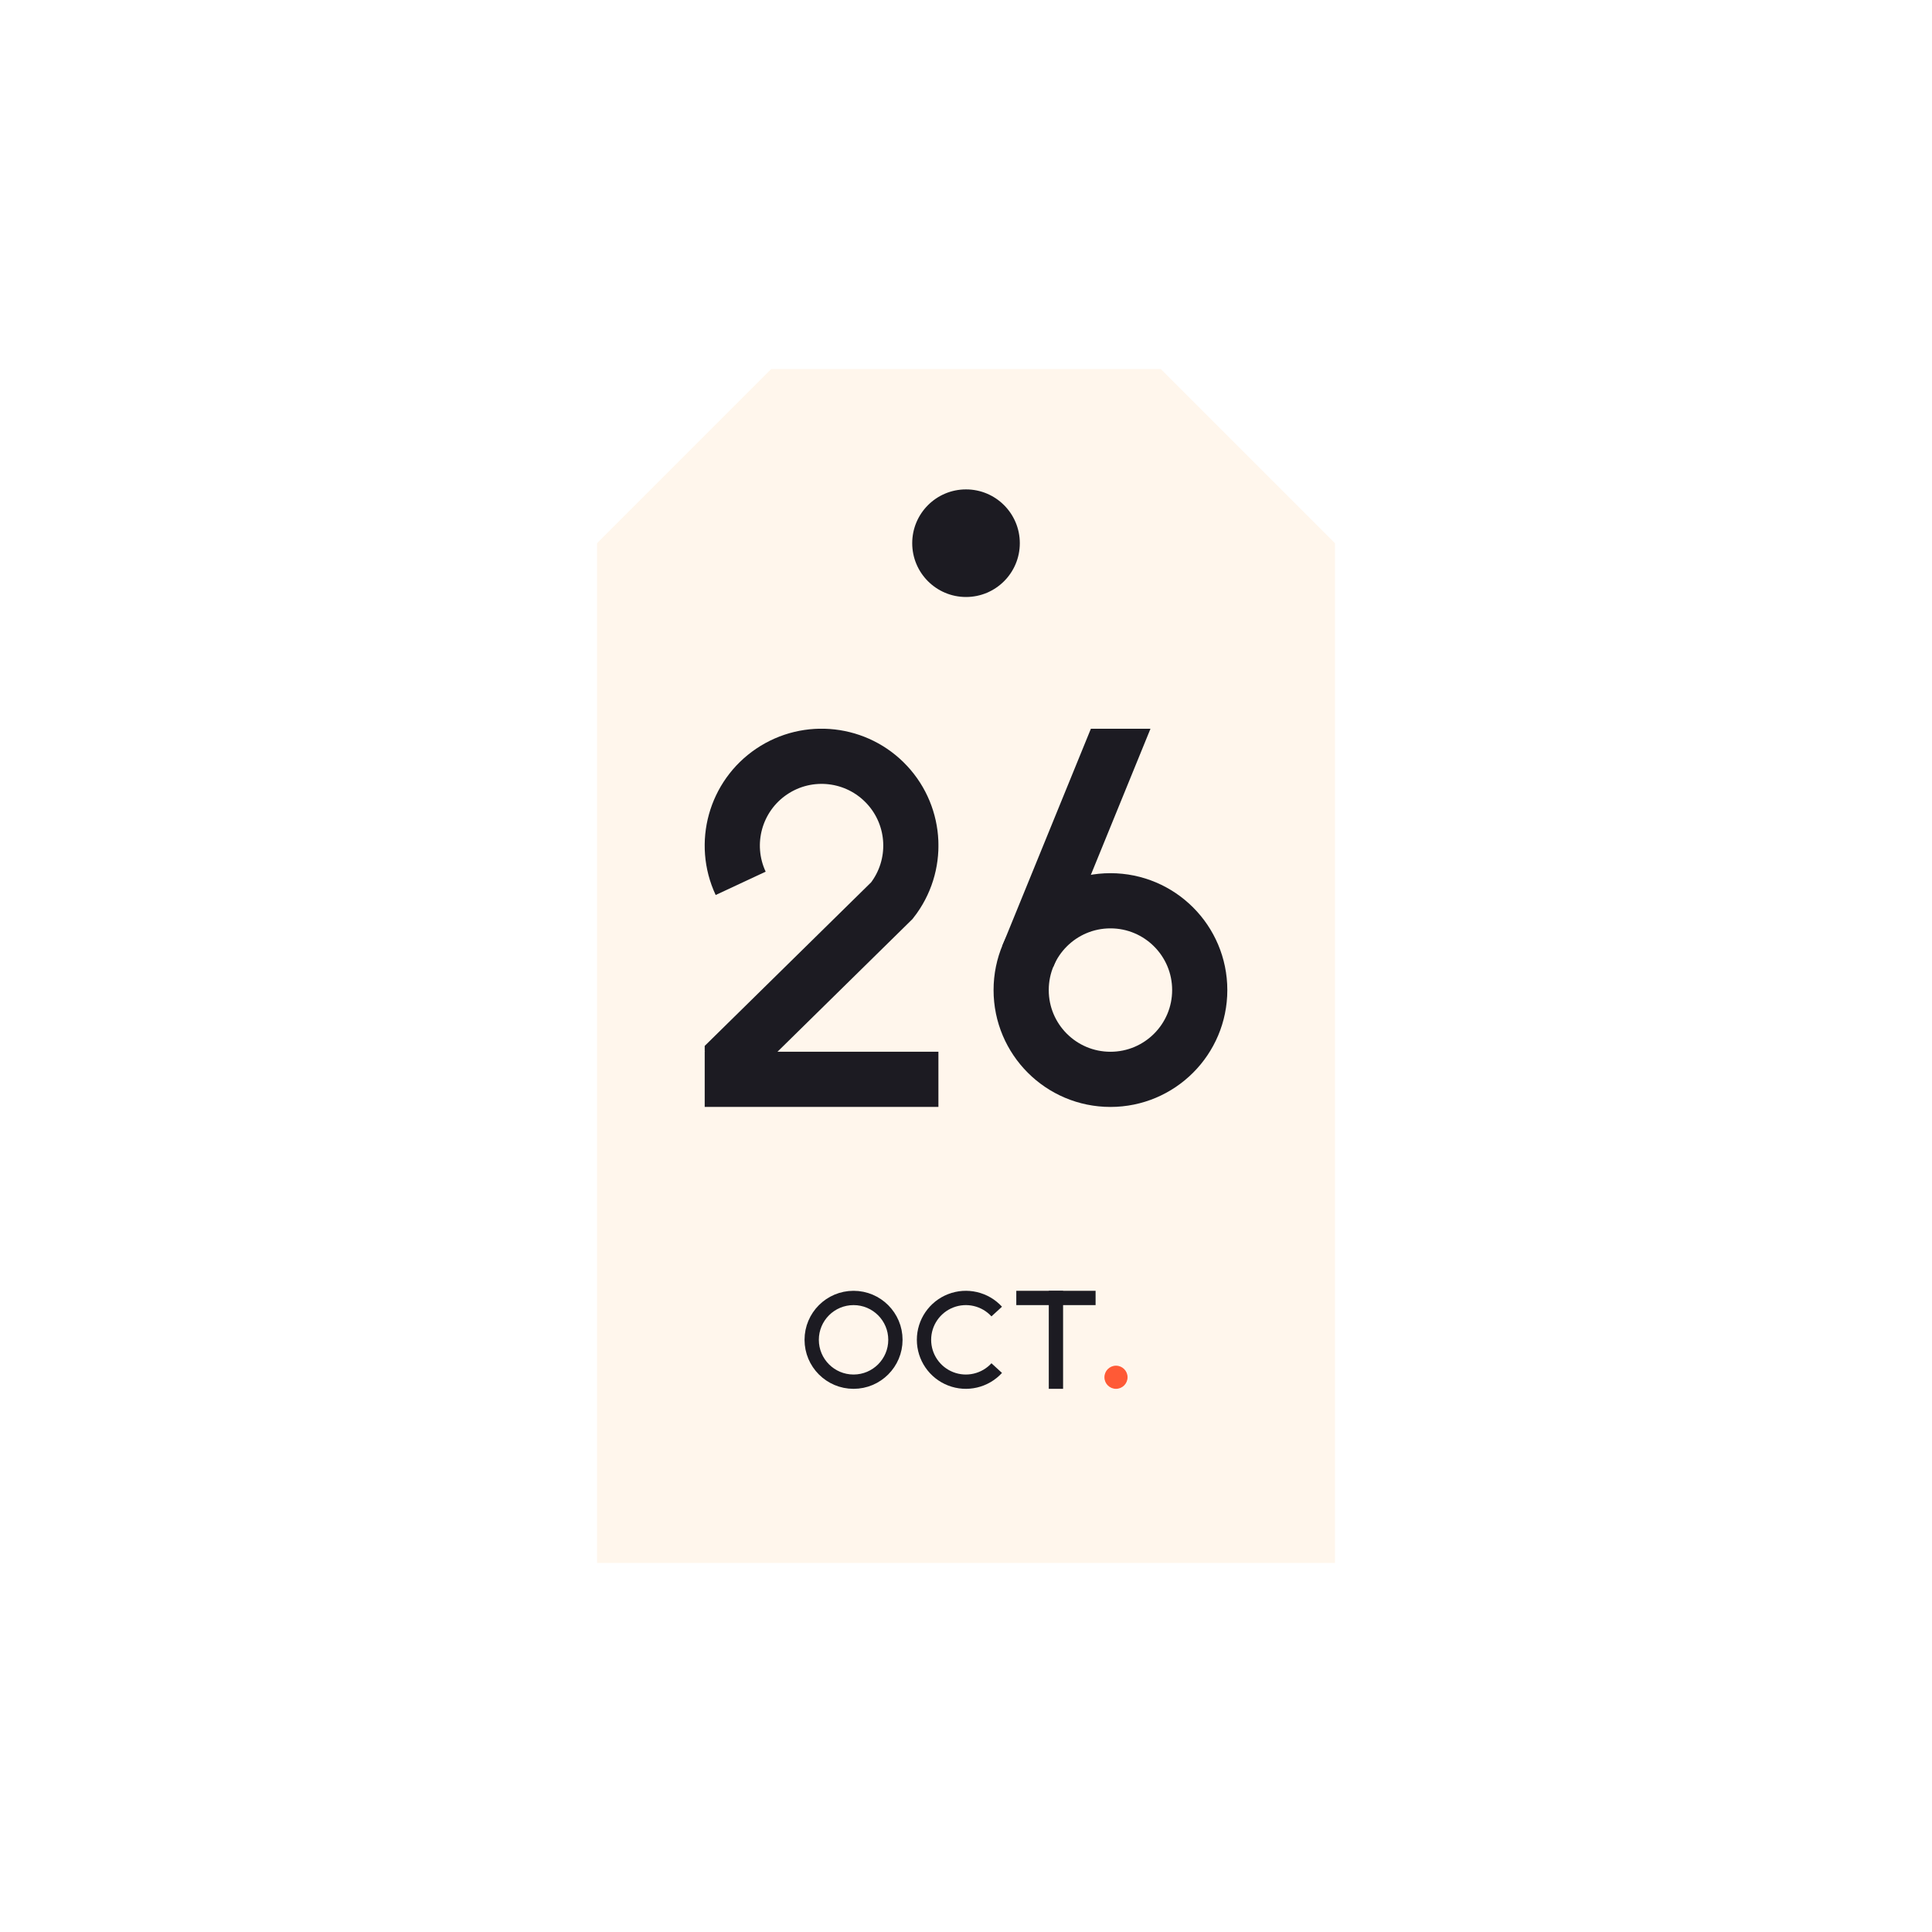
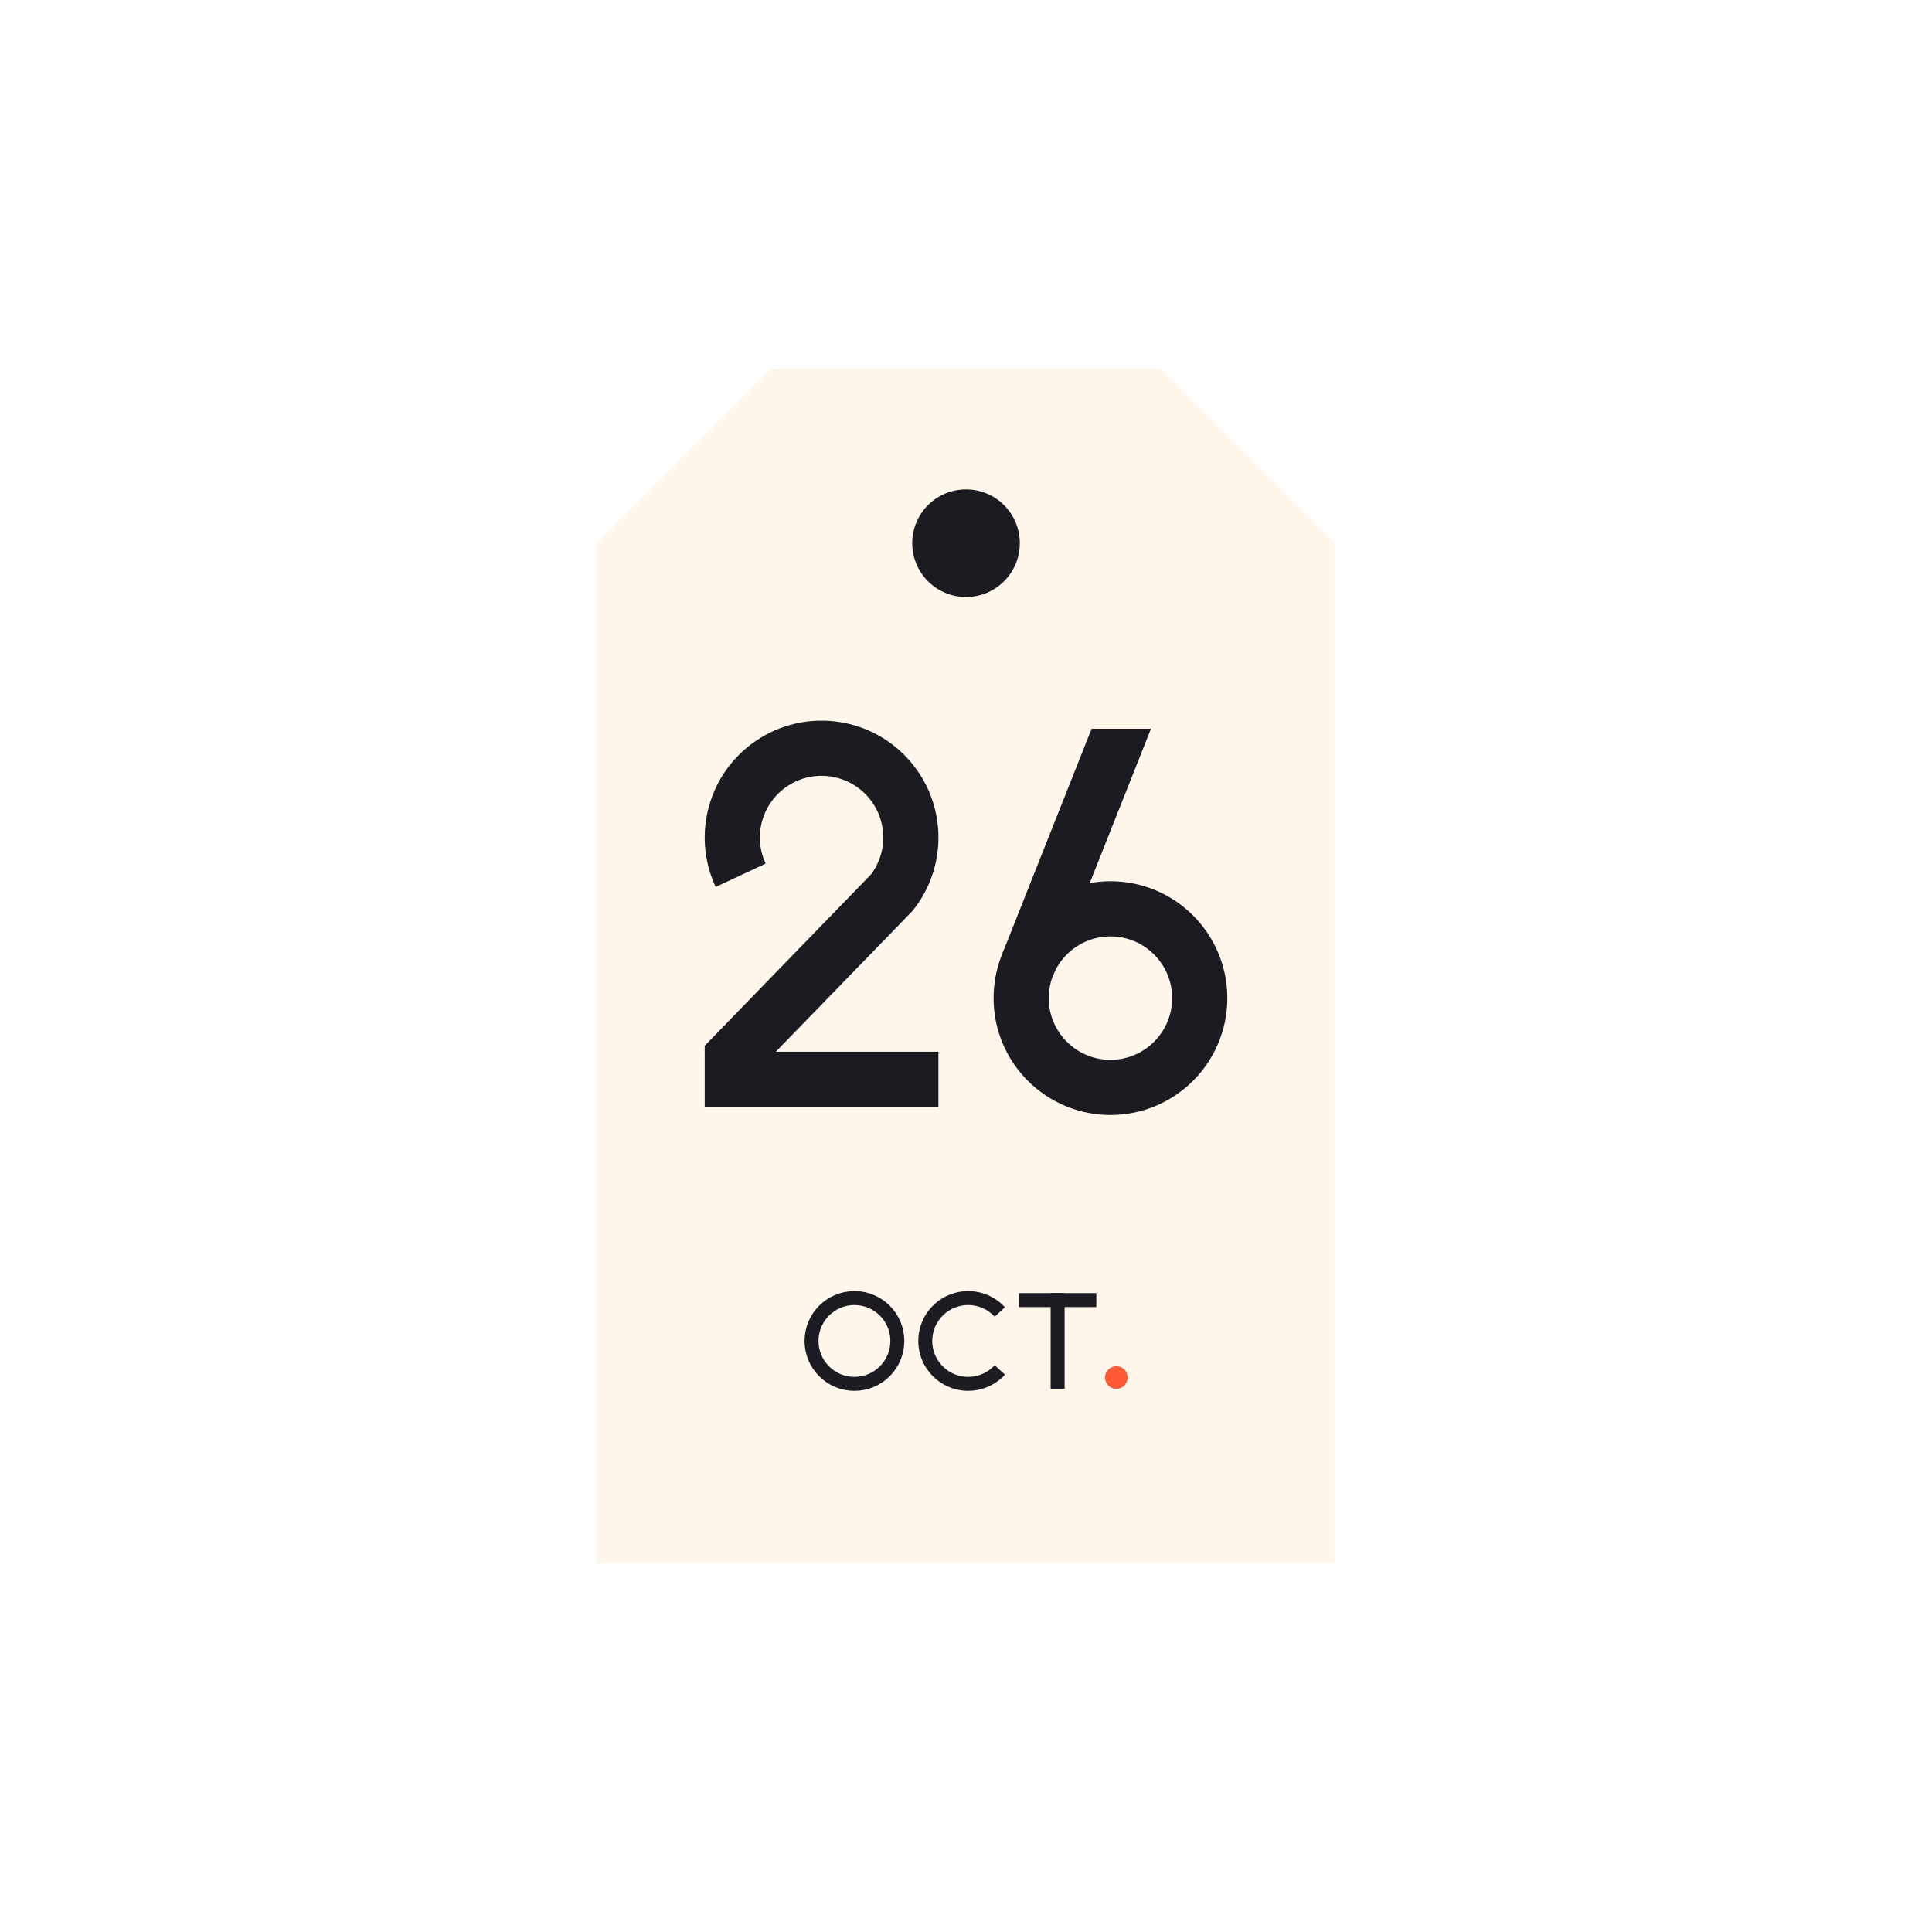
<svg xmlns="http://www.w3.org/2000/svg" viewBox="0 0 400 400" width="400" height="400">
  <g transform="translate(123.61,76.39) scale(1.52786)">
    <path d="M23.61,0 H76.39 L100.0,23.61 V161.80 H0 V23.61 Z" fill="#FFF6EC" />
    <circle cx="50.0" cy="23.61" r="7.29" fill="#1C1B22" />
    <g transform="translate(14.59,100.00) scale(0.51246)">
      <clipPath id="tn60">
-         <rect x="0.00" y="-100.00" width="61.80" height="100.00" />
+         <rect x="0.00" y="-102.13" width="61.80" height="102.13" />
      </clipPath>
      <g clip-path="url(#tn60)">
-         <path d="M9.51,-59.12 A23.61,23.61 0 1 1 49.50,-54.56 L4.38,-10.21" fill="none" stroke="#1C1B22" stroke-width="14.59" />
+         <path d="M9.51,-61.25 A23.61,23.61 0 1 1 49.50,-56.69 L4.38,-10.21" fill="none" stroke="#1C1B22" stroke-width="14.59" />
        <rect x="0.00" y="-14.59" width="61.80" height="14.59" fill="#1C1B22" />
      </g>
      <clipPath id="tn61">
        <rect x="61.80" y="-100.00" width="90.98" height="114.59" />
      </clipPath>
      <g clip-path="url(#tn61)">
-         <circle cx="107.29" cy="-30.90" r="23.61" fill="none" stroke="#1C1B22" stroke-width="14.59" />
-         <line x1="115.95" y1="-114.59" x2="85.44" y2="-39.82" stroke="#1C1B22" stroke-width="14.59" />
+         <circle cx="107.29" cy="-28.77" r="23.61" fill="none" stroke="#1C1B22" stroke-width="14.59" />
+         <line x1="115.95" y1="-114.59" x2="85.35" y2="-37.48" stroke="#1C1B22" stroke-width="14.59" />
      </g>
    </g>
-     <g transform="translate(28.12,138.20) scale(0.13281)">
-       <circle cx="50.00" cy="-50.00" r="42.71" fill="none" stroke="#1C1B22" stroke-width="14.59" />
-       <path d="M196.08,-21.15 A42.71,42.71 0 1 1 196.08,-78.85" fill="none" stroke="#1C1B22" stroke-width="14.59" />
-       <rect x="216.05" y="-100.00" width="80.90" height="14.59" fill="#1C1B22" />
-       <rect x="249.20" y="-100.00" width="14.59" height="100.00" fill="#1C1B22" />
-       <circle cx="317.77" cy="-11.80" r="11.80" fill="#FF5A36" />
+     <g transform="translate(28.12,138.20) scale(0.12968)">
+       <circle cx="52.13" cy="-50.00" r="44.83" fill="none" stroke="#1C1B22" stroke-width="14.59" />
+       <path d="M204.03,-19.72 A44.83,44.83 0 1 1 204.03,-80.28" fill="none" stroke="#1C1B22" stroke-width="14.59" />
+       <rect x="224.00" y="-100.00" width="80.90" height="14.59" fill="#1C1B22" />
+       <rect x="257.16" y="-100.00" width="14.59" height="100.00" fill="#1C1B22" />
+       <circle cx="325.73" cy="-11.80" r="11.80" fill="#FF5A36" />
    </g>
  </g>
</svg>
